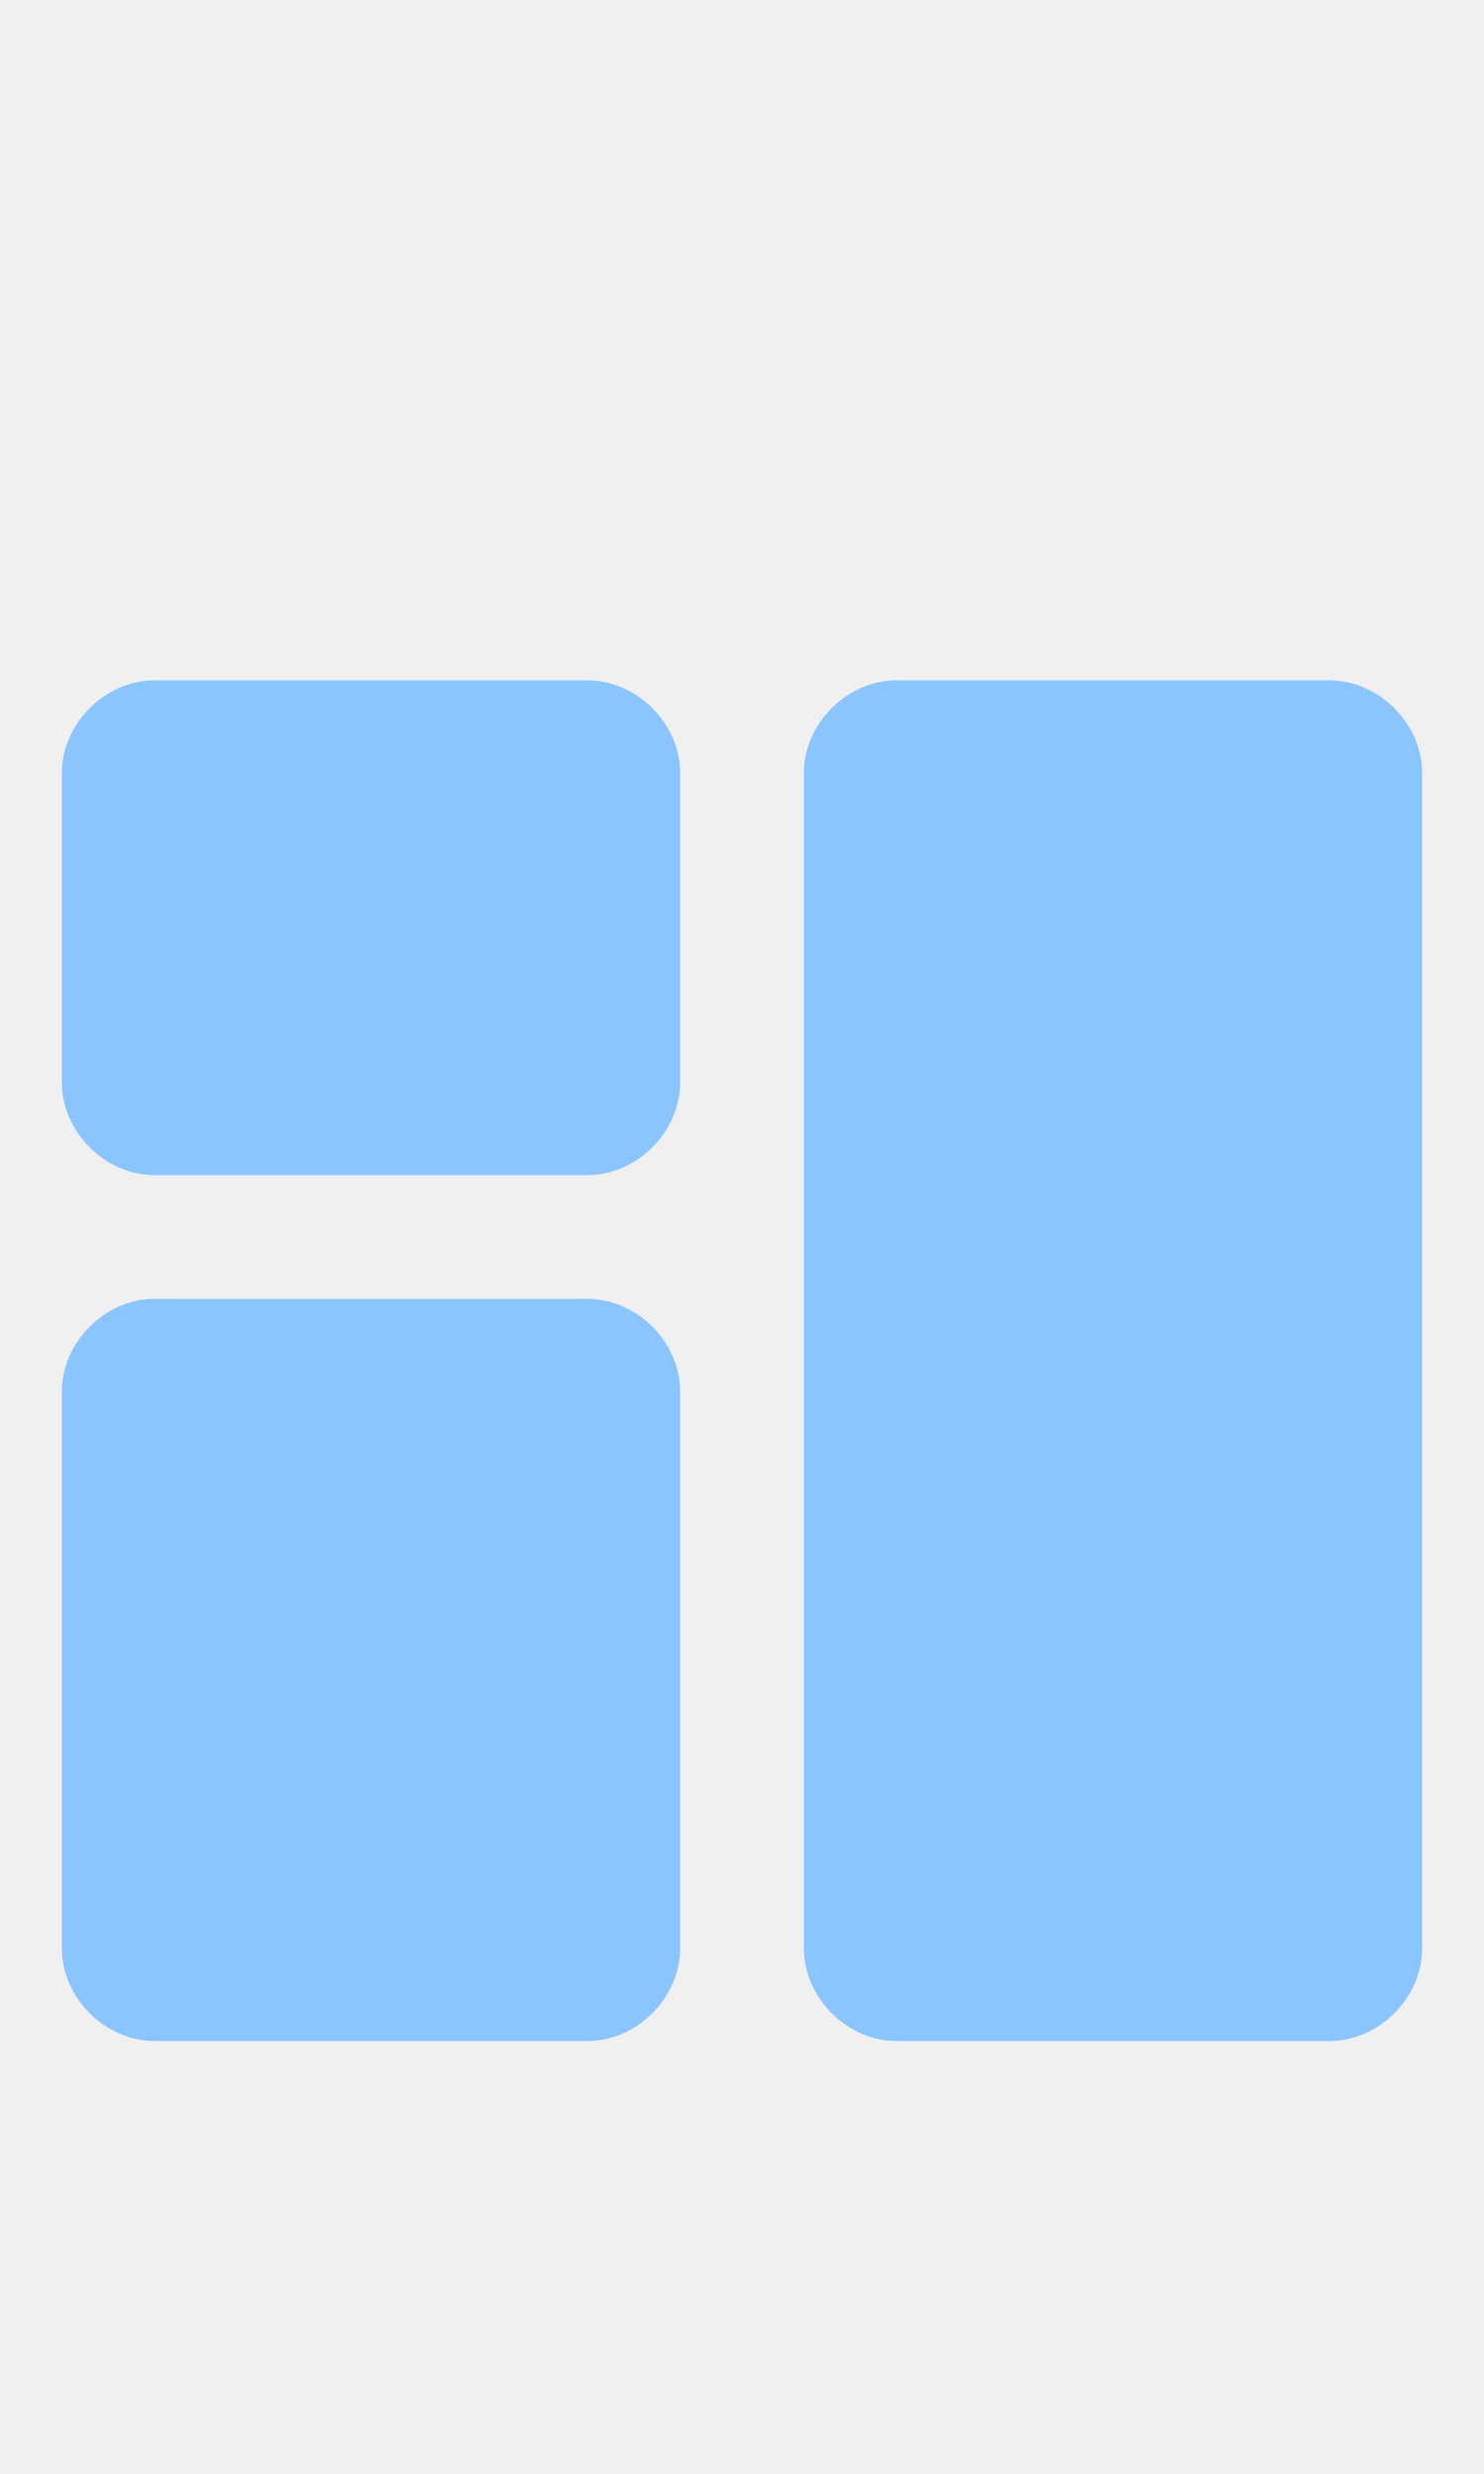
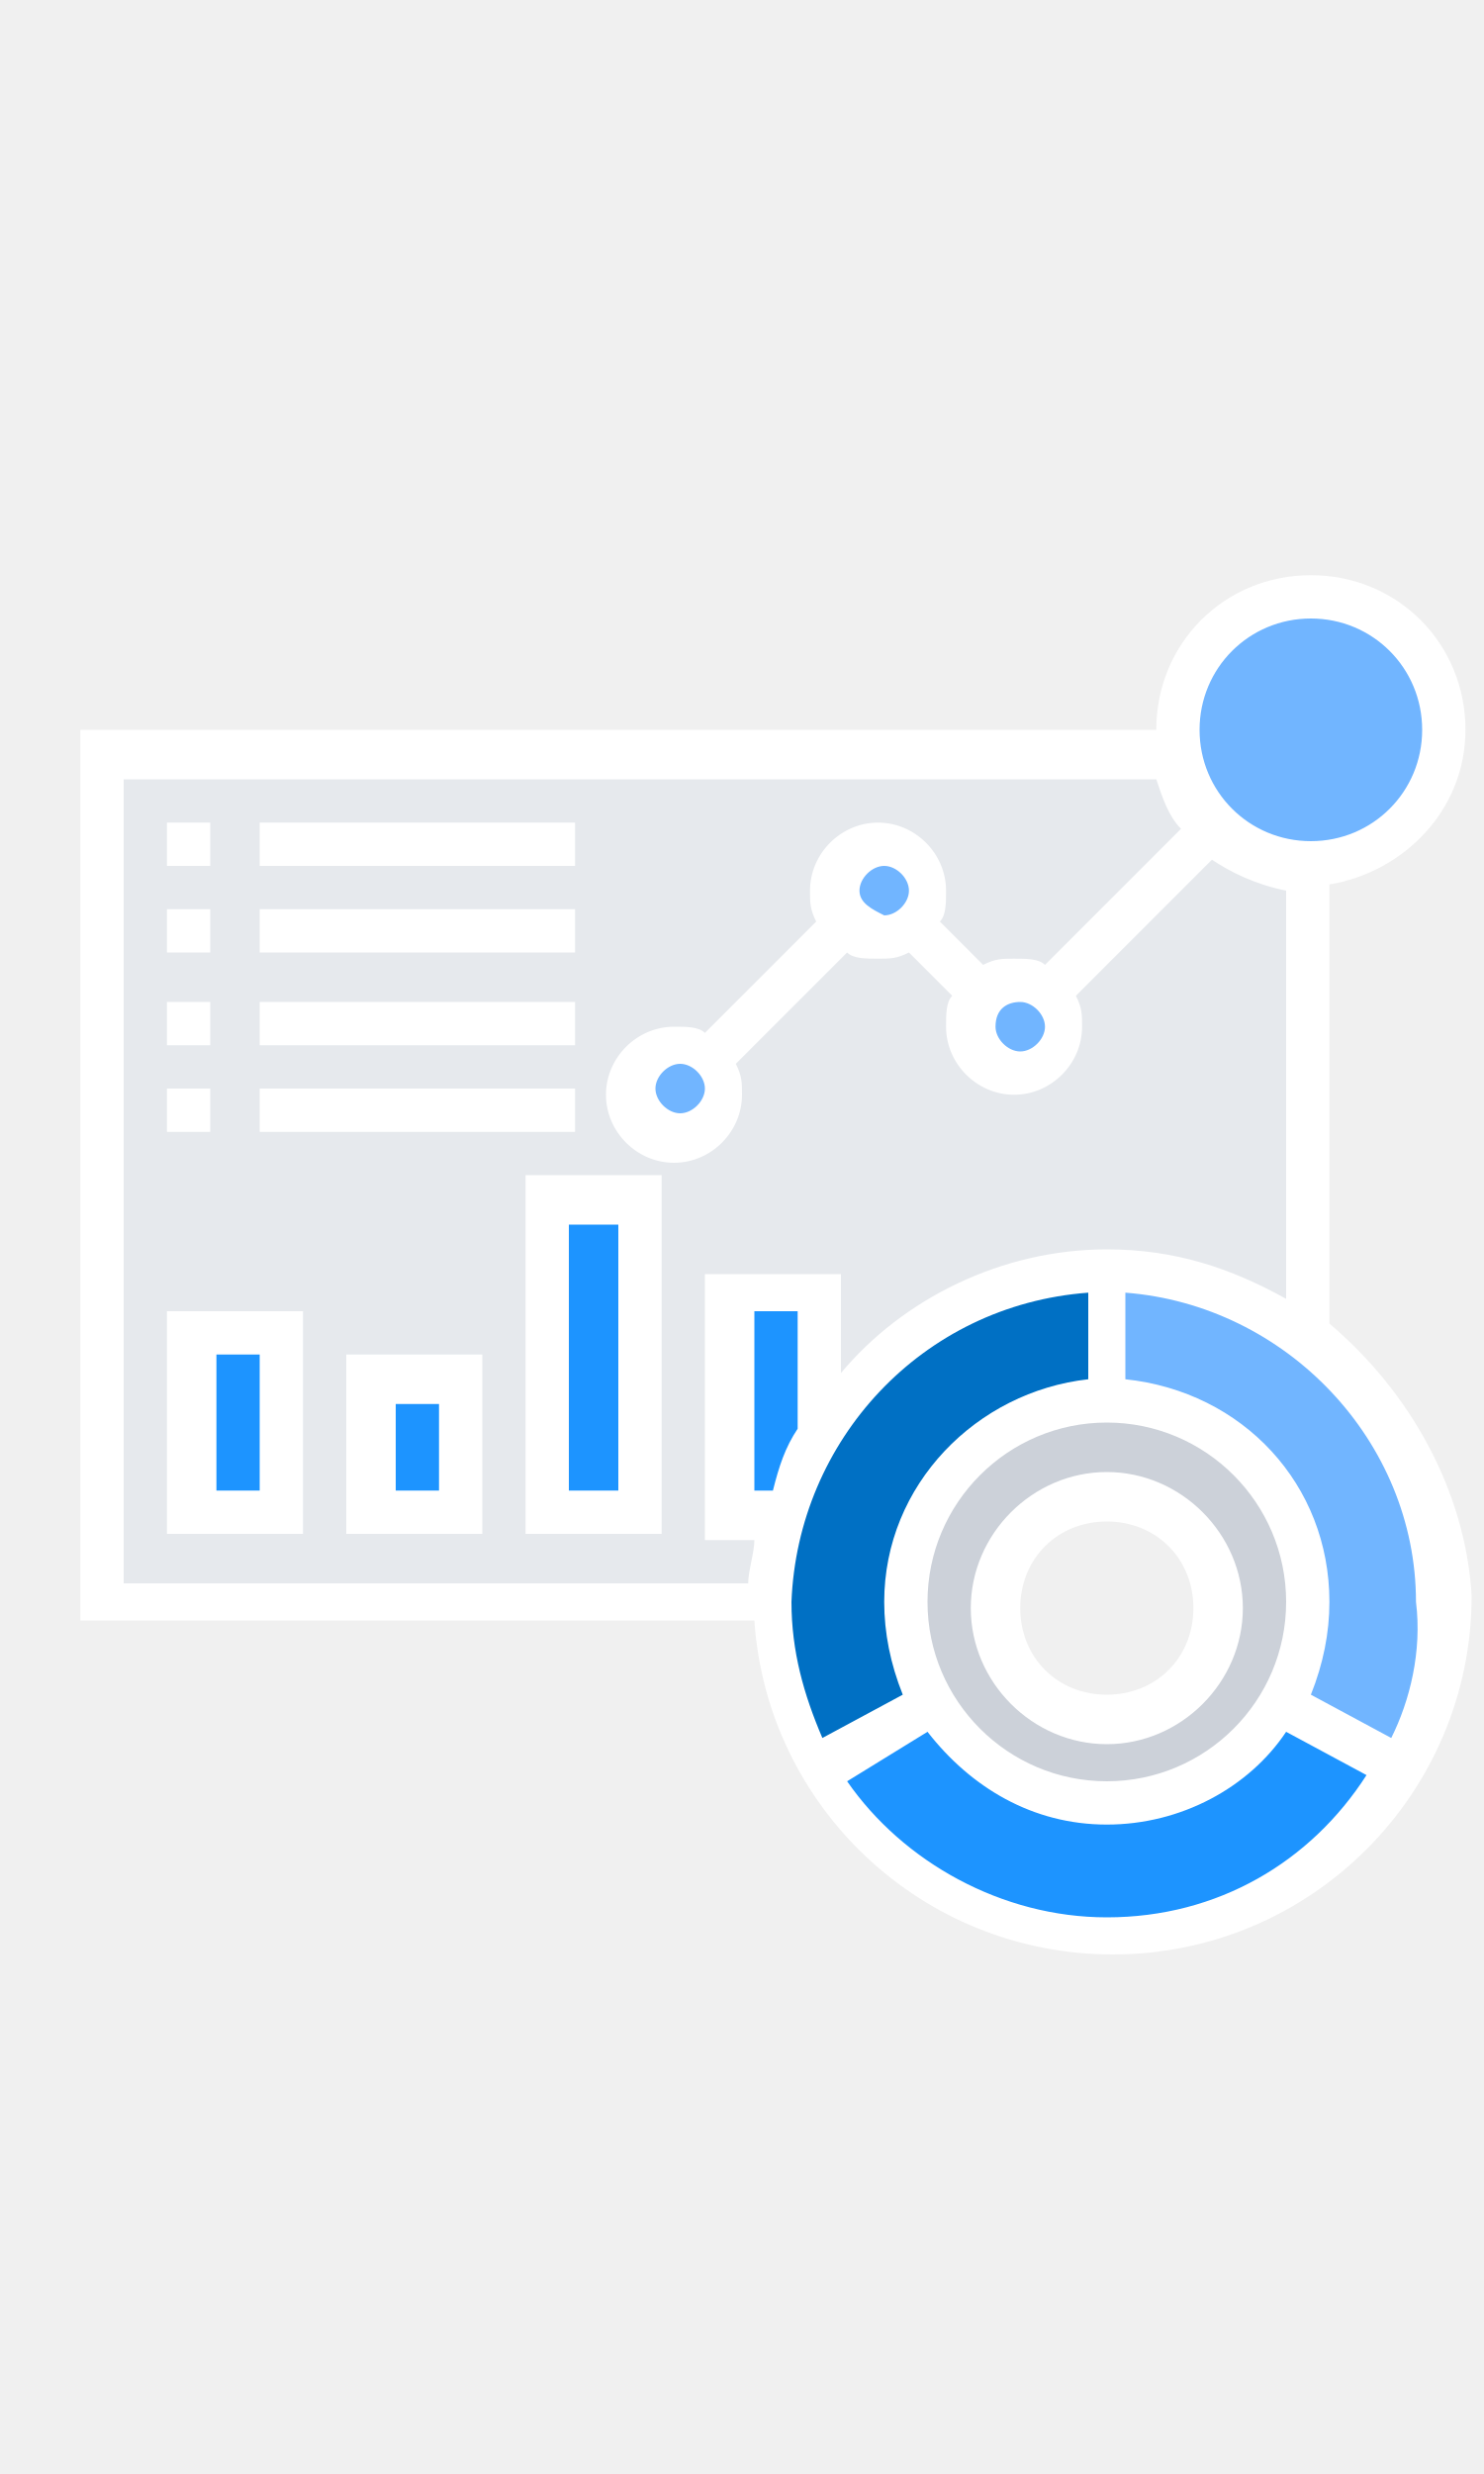
<svg xmlns="http://www.w3.org/2000/svg" version="1.1" id="Capa_1" x="0px" y="0px" viewBox="0 0 24 40" style="enable-background:new 0 0 24 40;" xml:space="preserve">
  <style type="text/css">
- 	.st0{fill:#8AC5FF;}
+ 	.st0{fill:#E6E9ED;}
+ 	.st1{fill:#1D94FF;}
+ 	.st2{fill:#CCD1D9;}
+ 	.st3{fill:#71B5FF;}
+ 	.st4{fill:#0070C4;}
+ 	.st5{fill:#FFFFFF;}
</style>
-   <g id="Dashboard_1_">
-     <path id="Path_18866_1_" class="st0" d="M9.5,19h-7C1.7,19,1,18.3,1,17.5v-5C1,11.7,1.7,11,2.5,11h7c0.8,0,1.5,0.7,1.5,1.5v5   C11,18.3,10.3,19,9.5,19z" />
-     <path id="Path_18867_1_" class="st0" d="M21.5,33h-7c-0.8,0-1.5-0.7-1.5-1.5v-19c0-0.8,0.7-1.5,1.5-1.5h7c0.8,0,1.5,0.7,1.5,1.5v19   C23,32.3,22.3,33,21.5,33z" />
-     <path id="Path_18868_1_" class="st0" d="M9.5,33h-7C1.7,33,1,32.3,1,31.5v-9C1,21.7,1.7,21,2.5,21h7c0.8,0,1.5,0.7,1.5,1.5v9   C11,32.3,10.3,33,9.5,33z" />
+   <g>
+     <g>
+       <g>
+         <path class="st0" d="M1.7,12.2v13.7h14.4c0-1,0.8-1.8,1.8-1.8s1.8,0.8,1.8,1.8h1.4V12.2H1.7z" />
+       </g>
+       <g>
+         <path class="st1" d="M3.1,21.6h1.4v2.9H3.1V21.6z" />
+       </g>
+       <g>
+         <path class="st1" d="M6,22.3h1.4v2.2H6V22.3z" />
+       </g>
+       <g>
+         <path class="st1" d="M8.9,19.4h1.4v5.1H8.9V19.4z" />
+       </g>
+       <g>
+         <path class="st1" d="M13.2,20.9v2.4c-0.2,0.4-0.4,0.8-0.5,1.3h-0.9v-3.6H13.2z" />
+       </g>
+       <g>
+         <path class="st2" d="M17.9,22.7c-1.8,0-3.3,1.5-3.3,3.3c0,0.6,0.2,1.1,0.4,1.6c0.6,1,1.6,1.6,2.8,1.6c1.2,0,2.3-0.7,2.8-1.6     c0.3-0.5,0.4-1,0.4-1.6C21.2,24.1,19.7,22.7,17.9,22.7z M17.9,27.7c-1,0-1.8-0.8-1.8-1.8s0.8-1.8,1.8-1.8s1.8,0.8,1.8,1.8     S18.9,27.7,17.9,27.7z" />
+       </g>
+       <g>
+         <path class="st1" d="M20.7,27.5l1.9,1.1c-0.9,1.6-2.7,2.7-4.7,2.7s-3.8-1.1-4.7-2.7l1.9-1.1c0.6,1,1.6,1.6,2.8,1.6     C19.1,29.2,20.2,28.5,20.7,27.5L20.7,27.5z" />
+       </g>
+       <g>
+         <path class="st3" d="M23.3,25.9c0,1-0.3,1.9-0.7,2.7l-1.9-1.1c0.3-0.5,0.4-1,0.4-1.6c0-1.8-1.5-3.3-3.3-3.3v-2.2     c1.2,0,2.3,0.4,3.3,1.1C22.5,22.6,23.3,24.1,23.3,25.9z" />
+       </g>
+       <g>
+         <path class="st4" d="M17.9,20.5v2.2c-1.8,0-3.3,1.5-3.3,3.3c0,0.6,0.2,1.1,0.4,1.6l-1.9,1.1c-0.5-0.8-0.7-1.7-0.7-2.7     c0-0.5,0.1-1,0.2-1.4c0.1-0.4,0.3-0.9,0.5-1.3C14.2,21.6,15.9,20.5,17.9,20.5L17.9,20.5z" />
+       </g>
+       <g>
+         <path class="st3" d="M11.6,17.1c0.1,0.1,0.2,0.3,0.2,0.5c0,0.4-0.3,0.7-0.7,0.7s-0.7-0.3-0.7-0.7s0.3-0.7,0.7-0.7     C11.3,16.9,11.4,17,11.6,17.1z" />
+       </g>
+       <g>
+         <path class="st3" d="M14.8,14.9c-0.1,0.1-0.3,0.2-0.5,0.2c-0.2,0-0.4-0.1-0.5-0.2c-0.1-0.1-0.2-0.3-0.2-0.5     c0-0.4,0.3-0.7,0.7-0.7c0.4,0,0.7,0.3,0.7,0.7C15,14.6,14.9,14.7,14.8,14.9z" />
+       </g>
+       <g>
+         <path class="st3" d="M17,16c0.1,0.1,0.2,0.3,0.2,0.5c0,0.4-0.3,0.7-0.7,0.7c-0.4,0-0.7-0.3-0.7-0.7c0-0.2,0.1-0.4,0.2-0.5     c0.1-0.1,0.3-0.2,0.5-0.2C16.7,15.8,16.9,15.9,17,16z" />
+       </g>
+       <g>
+         <path class="st3" d="M21.2,9.7c1.2,0,2.2,1,2.2,2.2s-1,2.2-2.2,2.2c-0.6,0-1.1-0.2-1.5-0.6c-0.3-0.3-0.5-0.7-0.6-1.2     c0-0.1,0-0.2,0-0.4C19,10.6,20,9.7,21.2,9.7L21.2,9.7z" />
+       </g>
+     </g>
+     <g>
+       <path class="st5" d="M21.5,21.4v-7.1c1.2-0.2,2.2-1.2,2.2-2.5c0-1.4-1.1-2.5-2.5-2.5c-1.4,0-2.5,1.1-2.5,2.5H1.3v14.4h10.9    c0.2,3,2.7,5.4,5.8,5.4c3.2,0,5.8-2.6,5.8-5.8C23.7,24.1,22.8,22.5,21.5,21.4z M21.2,10c1,0,1.8,0.8,1.8,1.8s-0.8,1.8-1.8,1.8    s-1.8-0.8-1.8-1.8S20.2,10,21.2,10z M2,12.6h16.7c0.1,0.3,0.2,0.6,0.4,0.8l-2.2,2.2c-0.1-0.1-0.3-0.1-0.5-0.1    c-0.2,0-0.3,0-0.5,0.1l-0.7-0.7c0.1-0.1,0.1-0.3,0.1-0.5c0-0.6-0.5-1.1-1.1-1.1s-1.1,0.5-1.1,1.1c0,0.2,0,0.3,0.1,0.5l-1.8,1.8    c-0.1-0.1-0.3-0.1-0.5-0.1c-0.6,0-1.1,0.5-1.1,1.1c0,0.6,0.5,1.1,1.1,1.1c0.6,0,1.1-0.5,1.1-1.1c0-0.2,0-0.3-0.1-0.5l1.8-1.8    c0.1,0.1,0.3,0.1,0.5,0.1s0.3,0,0.5-0.1l0.7,0.7c-0.1,0.1-0.1,0.3-0.1,0.5c0,0.6,0.5,1.1,1.1,1.1c0.6,0,1.1-0.5,1.1-1.1    c0-0.2,0-0.3-0.1-0.5l2.2-2.2c0.3,0.2,0.7,0.4,1.2,0.5v6.6c-0.9-0.5-1.8-0.8-2.9-0.8c-1.7,0-3.3,0.8-4.3,2v-1.6h-2.2v4.3h0.8    c0,0.2-0.1,0.5-0.1,0.7H2V12.6z M16.5,16.2c0.2,0,0.4,0.2,0.4,0.4c0,0.2-0.2,0.4-0.4,0.4c-0.2,0-0.4-0.2-0.4-0.4    C16.1,16.3,16.3,16.2,16.5,16.2z M13.9,14.4c0-0.2,0.2-0.4,0.4-0.4c0.2,0,0.4,0.2,0.4,0.4c0,0.2-0.2,0.4-0.4,0.4    C14.1,14.7,13.9,14.6,13.9,14.4z M11.4,17.6c0,0.2-0.2,0.4-0.4,0.4s-0.4-0.2-0.4-0.4s0.2-0.4,0.4-0.4S11.4,17.4,11.4,17.6z     M17.9,28.8c-1.6,0-2.9-1.3-2.9-2.9s1.3-2.9,2.9-2.9s2.9,1.3,2.9,2.9S19.5,28.8,17.9,28.8z M12.9,23.1c-0.2,0.3-0.3,0.6-0.4,1    h-0.3v-2.9h0.7V23.1z M17.6,20.9v1.4c-1.8,0.2-3.3,1.7-3.3,3.6c0,0.5,0.1,1,0.3,1.5l-1.3,0.7c-0.3-0.7-0.5-1.4-0.5-2.2    C12.9,23.3,14.9,21.1,17.6,20.9L17.6,20.9z M17.9,31c-1.7,0-3.3-0.9-4.2-2.2L15,28c0.7,0.9,1.7,1.5,2.9,1.5s2.3-0.6,2.9-1.5    l1.3,0.7C21.2,30.1,19.7,31,17.9,31z M22.5,28.1l-1.3-0.7c0.2-0.5,0.3-1,0.3-1.5c0-1.9-1.4-3.4-3.3-3.6v-1.4    c2.6,0.2,4.7,2.4,4.7,5C23,26.7,22.8,27.5,22.5,28.1L22.5,28.1z" />
+       <path class="st5" d="M17.9,23.8c-1.2,0-2.2,1-2.2,2.2s1,2.2,2.2,2.2s2.2-1,2.2-2.2S19.1,23.8,17.9,23.8z M17.9,27.4    c-0.8,0-1.4-0.6-1.4-1.4s0.6-1.4,1.4-1.4c0.8,0,1.4,0.6,1.4,1.4S18.7,27.4,17.9,27.4z" />
+       <path class="st5" d="M2.7,13.3h0.7V14H2.7V13.3z" />
+       <path class="st5" d="M4.2,13.3h5.1V14H4.2V13.3z" />
+       <path class="st5" d="M2.7,14.7h0.7v0.7H2.7V14.7z" />
+       <path class="st5" d="M4.2,14.7h5.1v0.7H4.2V14.7z" />
+       <path class="st5" d="M2.7,16.2h0.7v0.7H2.7V16.2z" />
+       <path class="st5" d="M4.2,16.2h5.1v0.7H4.2V16.2z" />
+       <path class="st5" d="M2.7,17.6h0.7v0.7H2.7V17.6z" />
+       <path class="st5" d="M4.2,17.6h5.1v0.7H4.2V17.6z" />
+       <path class="st5" d="M2.7,24.8h2.2v-3.6H2.7V24.8z M3.5,21.9h0.7v2.2H3.5V21.9z" />
+       <path class="st5" d="M5.6,24.8h2.2v-2.9H5.6V24.8z M6.4,22.7h0.7v1.4H6.4V22.7z" />
+       <path class="st5" d="M8.5,24.8h2.2v-5.8H8.5V24.8z M9.2,19.8H10v4.3H9.2V19.8z" />
+     </g>
  </g>
</svg>
